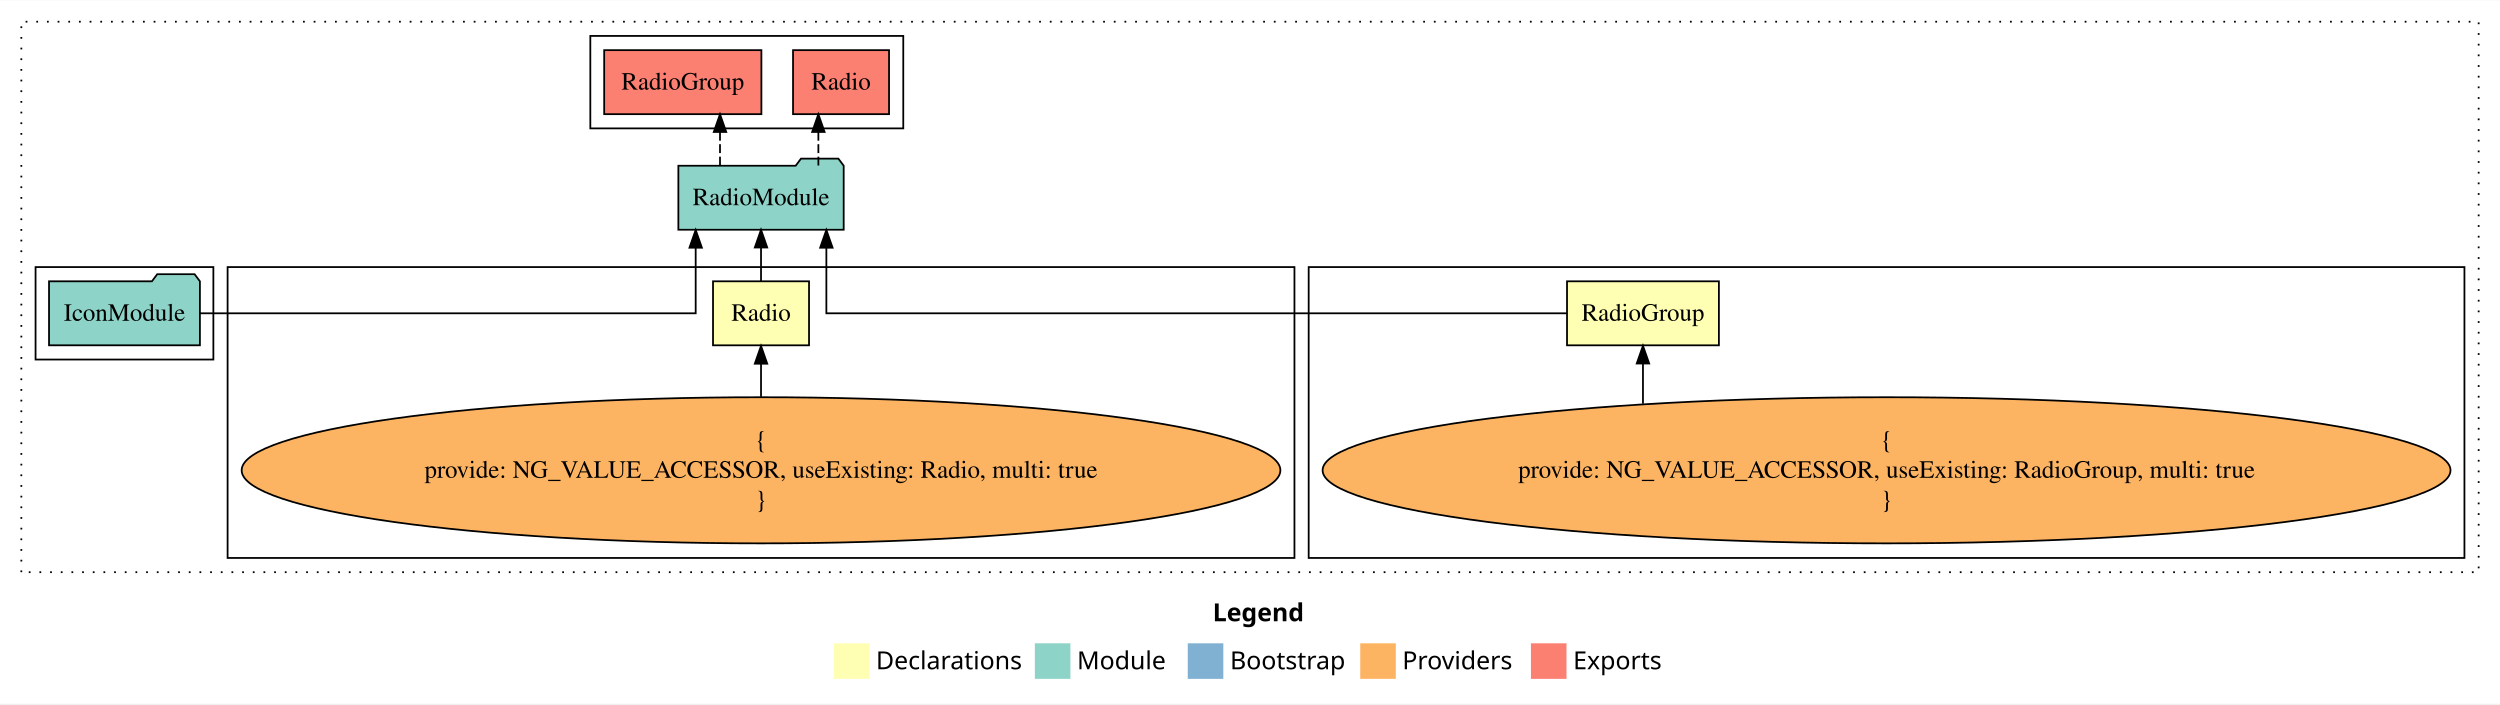
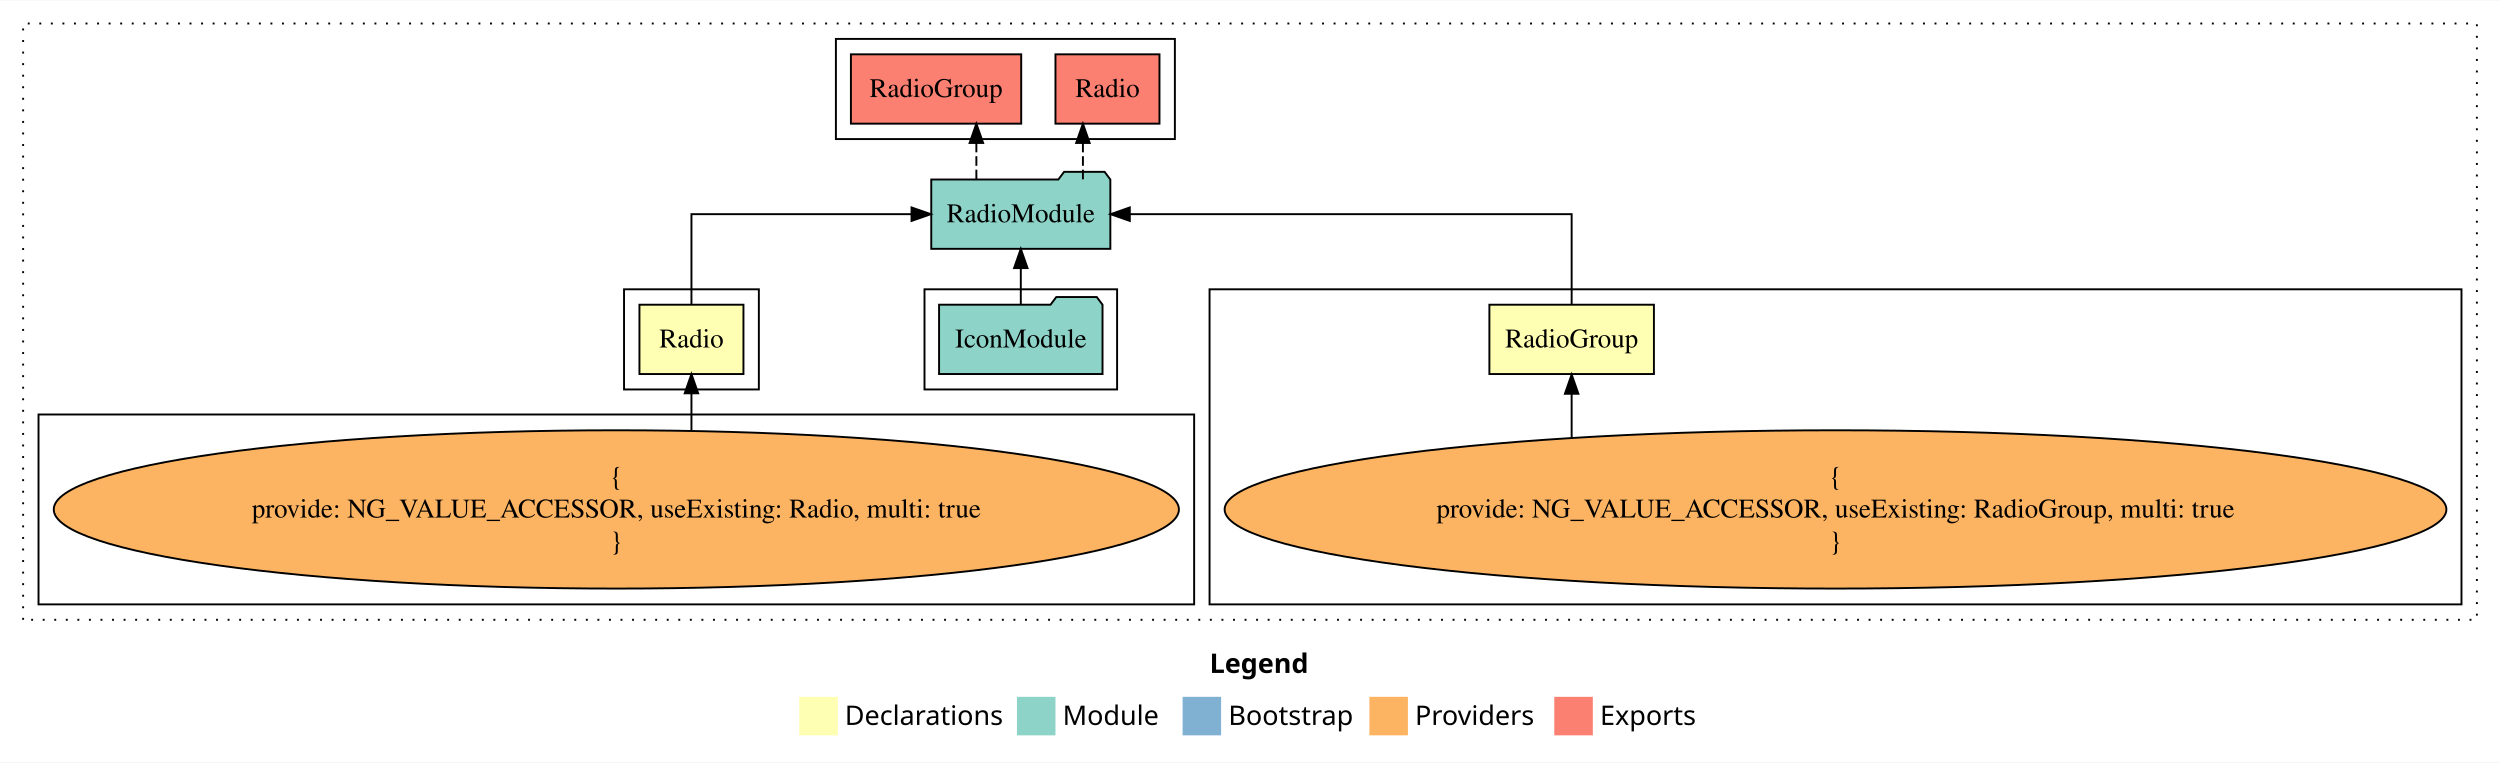
- <svg xmlns="http://www.w3.org/2000/svg" width="1406pt" height="396pt" viewBox="0.00 0.00 1406.00 395.59">
+ <svg xmlns="http://www.w3.org/2000/svg" width="1298pt" height="396pt" viewBox="0.00 0.00 1298.00 395.59">
  <g id="graph0" class="graph" transform="scale(1 1) rotate(0) translate(4 391.59)">
-     <polygon fill="white" stroke="transparent" points="-4,4 -4,-391.59 1402,-391.59 1402,4 -4,4" />
-     <text text-anchor="start" x="678.01" y="-42.4" font-family="Times-12" font-weight="bold" font-size="14.00">Legend</text>
-     <polygon fill="#ffffb3" stroke="transparent" points="465,-10 465,-30 485,-30 485,-10 465,-10" />
-     <text text-anchor="start" x="488.63" y="-15.4" font-family="Times-12" font-size="14.00">  Declarations</text>
-     <polygon fill="#8dd3c7" stroke="transparent" points="578,-10 578,-30 598,-30 598,-10 578,-10" />
-     <text text-anchor="start" x="601.73" y="-15.4" font-family="Times-12" font-size="14.00">  Module</text>
-     <polygon fill="#80b1d3" stroke="transparent" points="664,-10 664,-30 684,-30 684,-10 664,-10" />
-     <text text-anchor="start" x="687.78" y="-15.4" font-family="Times-12" font-size="14.00">  Bootstrap</text>
-     <polygon fill="#fdb462" stroke="transparent" points="761,-10 761,-30 781,-30 781,-10 761,-10" />
-     <text text-anchor="start" x="784.67" y="-15.4" font-family="Times-12" font-size="14.00">  Providers</text>
-     <polygon fill="#fb8072" stroke="transparent" points="857,-10 857,-30 877,-30 877,-10 857,-10" />
-     <text text-anchor="start" x="880.73" y="-15.4" font-family="Times-12" font-size="14.00">  Exports</text>
+     <polygon fill="white" stroke="transparent" points="-4,4 -4,-391.59 1294,-391.59 1294,4 -4,4" />
+     <text text-anchor="start" x="624.01" y="-42.4" font-family="Times-12" font-weight="bold" font-size="14.00">Legend</text>
+     <polygon fill="#ffffb3" stroke="transparent" points="411,-10 411,-30 431,-30 431,-10 411,-10" />
+     <text text-anchor="start" x="434.63" y="-15.4" font-family="Times-12" font-size="14.00">  Declarations</text>
+     <polygon fill="#8dd3c7" stroke="transparent" points="524,-10 524,-30 544,-30 544,-10 524,-10" />
+     <text text-anchor="start" x="547.73" y="-15.4" font-family="Times-12" font-size="14.00">  Module</text>
+     <polygon fill="#80b1d3" stroke="transparent" points="610,-10 610,-30 630,-30 630,-10 610,-10" />
+     <text text-anchor="start" x="633.78" y="-15.4" font-family="Times-12" font-size="14.00">  Bootstrap</text>
+     <polygon fill="#fdb462" stroke="transparent" points="707,-10 707,-30 727,-30 727,-10 707,-10" />
+     <text text-anchor="start" x="730.67" y="-15.4" font-family="Times-12" font-size="14.00">  Providers</text>
+     <polygon fill="#fb8072" stroke="transparent" points="803,-10 803,-30 823,-30 823,-10 803,-10" />
+     <text text-anchor="start" x="826.73" y="-15.4" font-family="Times-12" font-size="14.00">  Exports</text>
    <g id="clust1" class="cluster">
-       <polygon fill="none" stroke="black" stroke-dasharray="1,5" points="8,-70 8,-379.59 1390,-379.59 1390,-70 8,-70" />
+       <polygon fill="none" stroke="black" stroke-dasharray="1,5" points="8,-70 8,-379.59 1282,-379.59 1282,-70 8,-70" />
    </g>
    <g id="clust4" class="cluster">
-       <polygon fill="none" stroke="black" points="732,-78 732,-241.59 1382,-241.59 1382,-78 732,-78" />
+       <polygon fill="none" stroke="black" points="624,-78 624,-241.59 1274,-241.59 1274,-78 624,-78" />
+     </g>
+     <g id="clust5" class="cluster">
+       <polygon fill="none" stroke="black" points="476,-189.59 476,-241.59 576,-241.59 576,-189.59 476,-189.59" />
+     </g>
+     <g id="clust2" class="cluster">
+       <polygon fill="none" stroke="black" points="320,-189.59 320,-241.59 390,-241.59 390,-189.59 320,-189.59" />
+     </g>
+     <g id="clust6" class="cluster">
+       <polygon fill="none" stroke="black" points="430,-319.59 430,-371.59 606,-371.59 606,-319.59 430,-319.59" />
    </g>
    <g id="clust3" class="cluster">
-       <polygon fill="none" stroke="black" points="124,-78 124,-241.59 724,-241.59 724,-78 124,-78" />
-     </g>
-     <g id="clust6" class="cluster">
-       <polygon fill="none" stroke="black" points="328,-319.59 328,-371.59 504,-371.59 504,-319.59 328,-319.59" />
-     </g>
-     <g id="clust5" class="cluster">
-       <polygon fill="none" stroke="black" points="16,-189.59 16,-241.59 116,-241.59 116,-189.59 16,-189.59" />
+       <polygon fill="none" stroke="black" points="16,-78 16,-176.59 616,-176.59 616,-78 16,-78" />
    </g>
    <g id="node1" class="node">
-       <polygon fill="#ffffb3" stroke="black" points="451,-233.59 397,-233.59 397,-197.59 451,-197.59 451,-233.59" />
-       <text text-anchor="middle" x="424" y="-211.39" font-family="Times,serif" font-size="14.00">Radio</text>
+       <polygon fill="#ffffb3" stroke="black" points="382,-233.59 328,-233.59 328,-197.59 382,-197.59 382,-233.59" />
+       <text text-anchor="middle" x="355" y="-211.39" font-family="Times,serif" font-size="14.00">Radio</text>
    </g>
    <g id="node3" class="node">
-       <polygon fill="#8dd3c7" stroke="black" points="470.49,-298.59 467.49,-302.59 446.49,-302.59 443.49,-298.59 377.51,-298.59 377.51,-262.59 470.49,-262.59 470.49,-298.59" />
-       <text text-anchor="middle" x="424" y="-276.39" font-family="Times,serif" font-size="14.00">RadioModule</text>
+       <polygon fill="#8dd3c7" stroke="black" points="572.49,-298.59 569.49,-302.59 548.49,-302.59 545.49,-298.59 479.51,-298.59 479.51,-262.59 572.49,-262.59 572.49,-298.59" />
+       <text text-anchor="middle" x="526" y="-276.39" font-family="Times,serif" font-size="14.00">RadioModule</text>
    </g>
    <g id="edge1" class="edge">
-       <path fill="none" stroke="black" d="M424,-233.7C424,-233.7 424,-252.58 424,-252.58" />
-       <polygon fill="black" stroke="black" points="420.5,-252.58 424,-262.58 427.5,-252.58 420.5,-252.58" />
+       <path fill="none" stroke="black" d="M355,-233.7C355,-252.93 355,-280.59 355,-280.59 355,-280.59 469.27,-280.59 469.27,-280.59" />
+       <polygon fill="black" stroke="black" points="469.27,-284.09 479.27,-280.59 469.27,-277.09 469.27,-284.09" />
    </g>
    <g id="node2" class="node">
-       <polygon fill="#ffffb3" stroke="black" points="962.71,-233.59 877.29,-233.59 877.29,-197.59 962.71,-197.59 962.71,-233.59" />
-       <text text-anchor="middle" x="920" y="-211.39" font-family="Times,serif" font-size="14.00">RadioGroup</text>
+       <polygon fill="#ffffb3" stroke="black" points="854.71,-233.59 769.29,-233.59 769.29,-197.59 854.71,-197.59 854.71,-233.59" />
+       <text text-anchor="middle" x="812" y="-211.39" font-family="Times,serif" font-size="14.00">RadioGroup</text>
    </g>
    <g id="edge3" class="edge">
-       <path fill="none" stroke="black" d="M877.21,-215.59C763.2,-215.59 460.75,-215.59 460.75,-215.59 460.75,-215.59 460.75,-252.48 460.75,-252.48" />
-       <polygon fill="black" stroke="black" points="457.25,-252.48 460.75,-262.48 464.25,-252.48 457.25,-252.48" />
+       <path fill="none" stroke="black" d="M812,-233.7C812,-252.93 812,-280.59 812,-280.59 812,-280.59 582.59,-280.59 582.59,-280.59" />
+       <polygon fill="black" stroke="black" points="582.59,-277.09 572.59,-280.59 582.59,-284.09 582.59,-277.09" />
    </g>
    <g id="node7" class="node">
-       <polygon fill="#fb8072" stroke="black" points="496,-363.59 442,-363.59 442,-327.59 496,-327.59 496,-363.59" />
-       <text text-anchor="middle" x="469" y="-341.39" font-family="Times,serif" font-size="14.00">Radio </text>
+       <polygon fill="#fb8072" stroke="black" points="598,-363.59 544,-363.59 544,-327.59 598,-327.59 598,-363.59" />
+       <text text-anchor="middle" x="571" y="-341.39" font-family="Times,serif" font-size="14.00">Radio </text>
    </g>
    <g id="edge6" class="edge">
-       <path fill="none" stroke="black" stroke-dasharray="5,2" d="M456.25,-298.7C456.25,-298.7 456.25,-317.58 456.25,-317.58" />
-       <polygon fill="black" stroke="black" points="452.75,-317.58 456.25,-327.58 459.75,-317.58 452.75,-317.58" />
+       <path fill="none" stroke="black" stroke-dasharray="5,2" d="M558.25,-298.7C558.25,-298.7 558.25,-317.58 558.25,-317.58" />
+       <polygon fill="black" stroke="black" points="554.75,-317.58 558.25,-327.58 561.75,-317.58 554.75,-317.58" />
    </g>
    <g id="node8" class="node">
-       <polygon fill="#fb8072" stroke="black" points="424.21,-363.59 335.79,-363.59 335.79,-327.59 424.21,-327.59 424.21,-363.59" />
-       <text text-anchor="middle" x="380" y="-341.39" font-family="Times,serif" font-size="14.00">RadioGroup </text>
+       <polygon fill="#fb8072" stroke="black" points="526.21,-363.59 437.79,-363.59 437.79,-327.59 526.21,-327.59 526.21,-363.59" />
+       <text text-anchor="middle" x="482" y="-341.39" font-family="Times,serif" font-size="14.00">RadioGroup </text>
    </g>
    <g id="edge7" class="edge">
-       <path fill="none" stroke="black" stroke-dasharray="5,2" d="M400.93,-298.7C400.93,-298.7 400.93,-317.58 400.93,-317.58" />
-       <polygon fill="black" stroke="black" points="397.43,-317.58 400.93,-327.58 404.43,-317.58 397.43,-317.58" />
+       <path fill="none" stroke="black" stroke-dasharray="5,2" d="M502.93,-298.7C502.93,-298.7 502.93,-317.58 502.93,-317.58" />
+       <polygon fill="black" stroke="black" points="499.43,-317.58 502.93,-327.58 506.43,-317.58 499.43,-317.58" />
    </g>
    <g id="node4" class="node">
-       <ellipse fill="#fdb462" stroke="black" cx="424" cy="-127.3" rx="292.09" ry="41.09" />
-       <text text-anchor="middle" x="424" y="-139.9" font-family="Times,serif" font-size="14.00">{</text>
-       <text text-anchor="middle" x="424" y="-123.1" font-family="Times,serif" font-size="14.00">    provide: NG_VALUE_ACCESSOR, useExisting: Radio, multi: true</text>
-       <text text-anchor="middle" x="424" y="-106.3" font-family="Times,serif" font-size="14.00">}</text>
+       <ellipse fill="#fdb462" stroke="black" cx="316" cy="-127.3" rx="292.09" ry="41.09" />
+       <text text-anchor="middle" x="316" y="-139.9" font-family="Times,serif" font-size="14.00">{</text>
+       <text text-anchor="middle" x="316" y="-123.1" font-family="Times,serif" font-size="14.00">    provide: NG_VALUE_ACCESSOR, useExisting: Radio, multi: true</text>
+       <text text-anchor="middle" x="316" y="-106.3" font-family="Times,serif" font-size="14.00">}</text>
    </g>
    <g id="edge2" class="edge">
-       <path fill="none" stroke="black" d="M424,-168.6C424,-168.6 424,-187.26 424,-187.26" />
-       <polygon fill="black" stroke="black" points="420.5,-187.26 424,-197.26 427.5,-187.26 420.5,-187.26" />
+       <path fill="none" stroke="black" d="M355,-168.34C355,-168.34 355,-187.58 355,-187.58" />
+       <polygon fill="black" stroke="black" points="351.5,-187.58 355,-197.58 358.5,-187.58 351.5,-187.58" />
    </g>
    <g id="node5" class="node">
-       <ellipse fill="#fdb462" stroke="black" cx="1057" cy="-127.3" rx="317.17" ry="41.09" />
-       <text text-anchor="middle" x="1057" y="-139.9" font-family="Times,serif" font-size="14.00">{</text>
-       <text text-anchor="middle" x="1057" y="-123.1" font-family="Times,serif" font-size="14.00">    provide: NG_VALUE_ACCESSOR, useExisting: RadioGroup, multi: true</text>
-       <text text-anchor="middle" x="1057" y="-106.3" font-family="Times,serif" font-size="14.00">}</text>
+       <ellipse fill="#fdb462" stroke="black" cx="949" cy="-127.3" rx="317.17" ry="41.09" />
+       <text text-anchor="middle" x="949" y="-139.9" font-family="Times,serif" font-size="14.00">{</text>
+       <text text-anchor="middle" x="949" y="-123.1" font-family="Times,serif" font-size="14.00">    provide: NG_VALUE_ACCESSOR, useExisting: RadioGroup, multi: true</text>
+       <text text-anchor="middle" x="949" y="-106.3" font-family="Times,serif" font-size="14.00">}</text>
    </g>
    <g id="edge4" class="edge">
-       <path fill="none" stroke="black" d="M920,-164.74C920,-164.74 920,-187.34 920,-187.34" />
-       <polygon fill="black" stroke="black" points="916.5,-187.34 920,-197.34 923.5,-187.34 916.5,-187.34" />
+       <path fill="none" stroke="black" d="M812,-164.74C812,-164.74 812,-187.34 812,-187.34" />
+       <polygon fill="black" stroke="black" points="808.5,-187.34 812,-197.34 815.5,-187.34 808.5,-187.34" />
    </g>
    <g id="node6" class="node">
-       <polygon fill="#8dd3c7" stroke="black" points="108.43,-233.59 105.43,-237.59 84.43,-237.59 81.43,-233.59 23.57,-233.59 23.57,-197.59 108.43,-197.59 108.43,-233.59" />
-       <text text-anchor="middle" x="66" y="-211.39" font-family="Times,serif" font-size="14.00">IconModule</text>
+       <polygon fill="#8dd3c7" stroke="black" points="568.43,-233.59 565.43,-237.59 544.43,-237.59 541.43,-233.59 483.57,-233.59 483.57,-197.59 568.43,-197.59 568.43,-233.59" />
+       <text text-anchor="middle" x="526" y="-211.39" font-family="Times,serif" font-size="14.00">IconModule</text>
    </g>
    <g id="edge5" class="edge">
-       <path fill="none" stroke="black" d="M108.33,-215.59C195.56,-215.59 387.25,-215.59 387.25,-215.59 387.25,-215.59 387.25,-252.48 387.25,-252.48" />
-       <polygon fill="black" stroke="black" points="383.75,-252.48 387.25,-262.48 390.75,-252.48 383.75,-252.48" />
+       <path fill="none" stroke="black" d="M526,-233.7C526,-233.7 526,-252.58 526,-252.58" />
+       <polygon fill="black" stroke="black" points="522.5,-252.58 526,-262.58 529.5,-252.58 522.5,-252.58" />
    </g>
  </g>
</svg>
